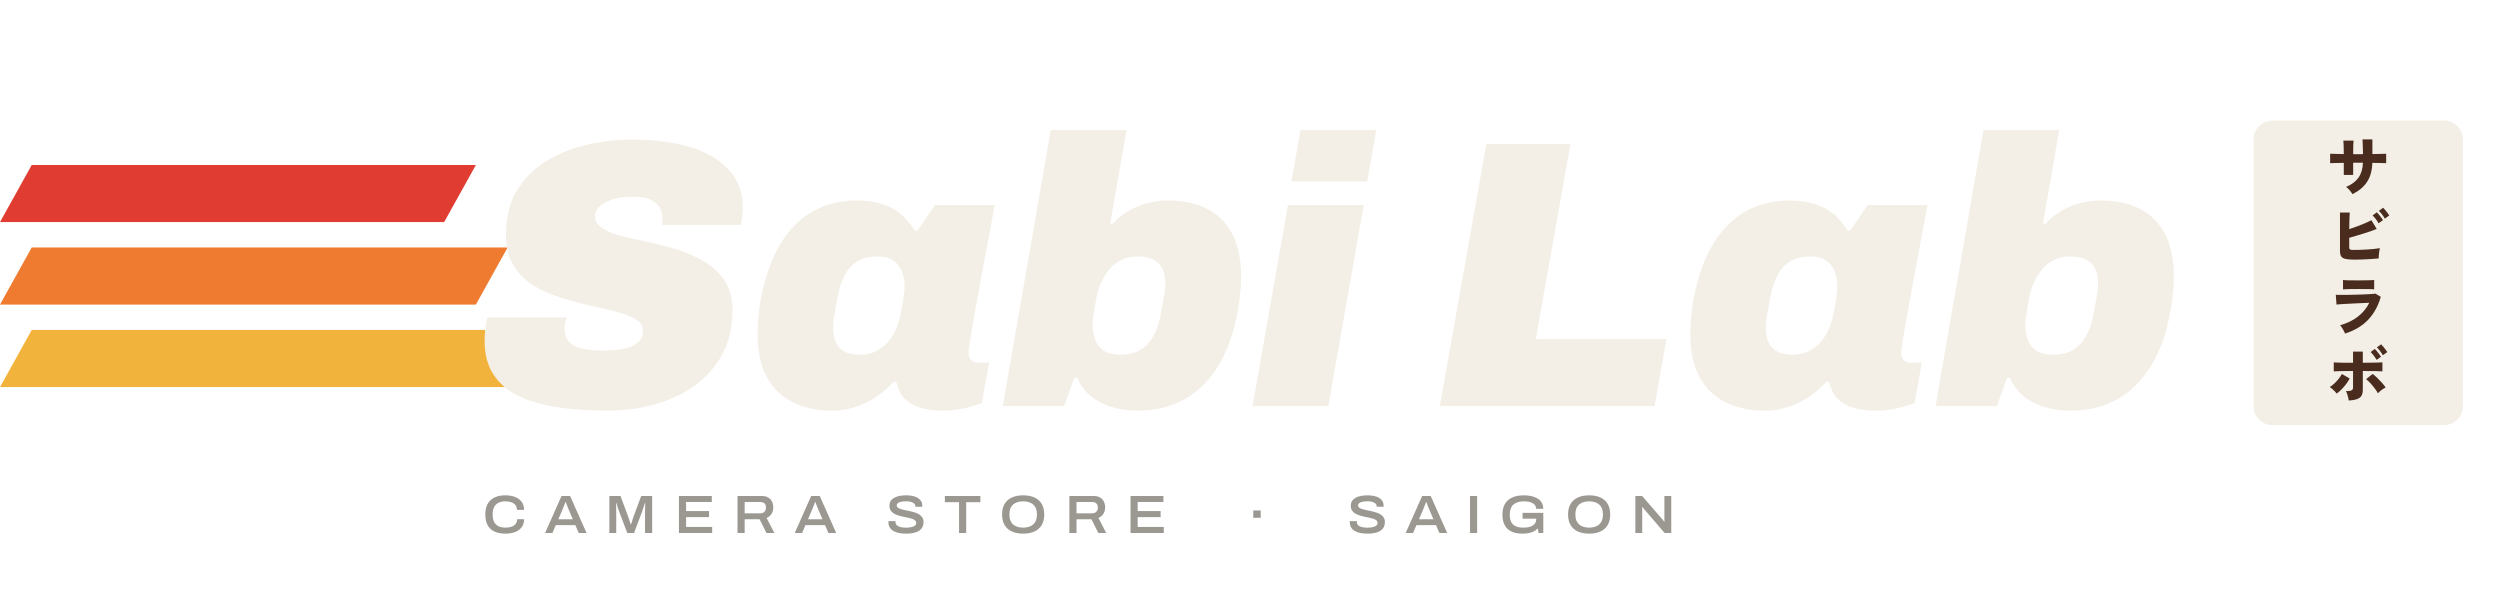
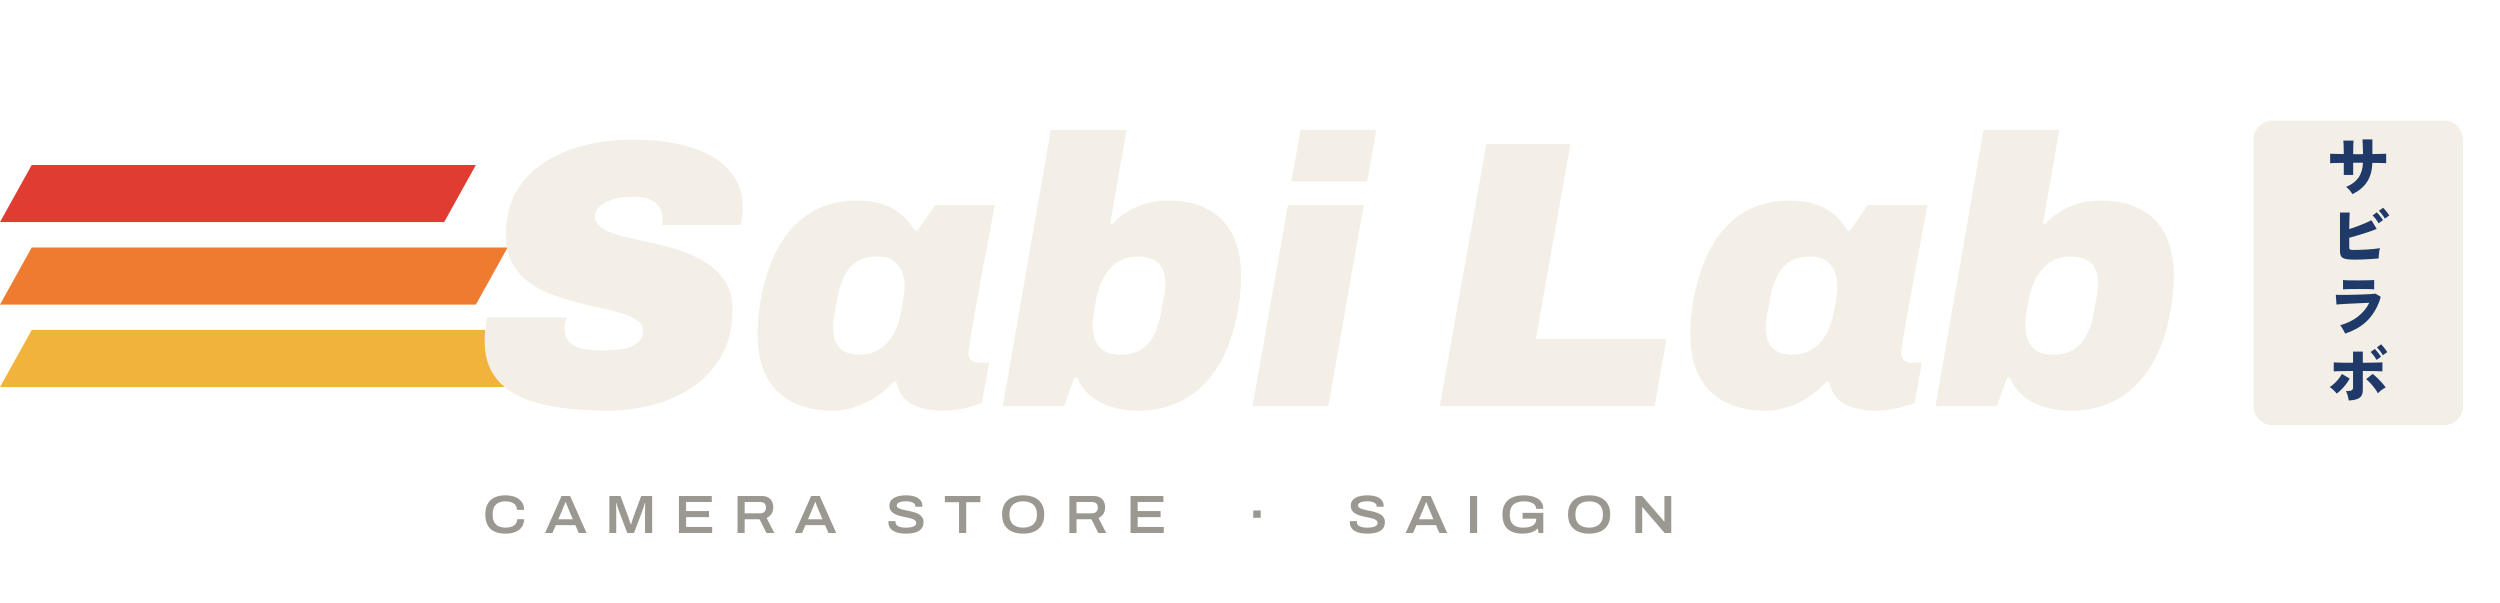
<svg xmlns="http://www.w3.org/2000/svg" viewBox="0 0 788 190">
  <polygon points="10,52 150,52 140,70 0,70" fill="#E03C31" />
  <polygon points="10,78 160,78 150,96 0,96" fill="#EE7B30" />
  <polygon points="10,104 170,104 160,122 0,122" fill="#F2B33D" />
  <path d="M191.52 129.44Q183.24 129.44 176.16 128.42Q169.08 127.4 163.86 125.0Q158.64 122.6 155.7 118.28Q152.76 113.96 152.76 107.48Q152.76 105.8 152.94 103.82Q153.12 101.84 153.6 100.04H178.68Q178.2 101.0 178.08 101.9Q177.96 102.8 177.96 103.64Q177.96 106.4 179.52 107.9Q181.08 109.4 183.84 109.94Q186.6 110.48 190.08 110.48Q191.88 110.48 194.04 110.3Q196.2 110.12 198.18 109.52Q200.16 108.92 201.42 107.66Q202.68 106.4 202.68 104.24Q202.68 102.32 201.0 101.06Q199.32 99.8 196.44 98.9Q193.56 98.0 189.96 97.22Q186.36 96.44 182.52 95.48Q178.32 94.4 174.18 92.9Q170.04 91.4 166.74 89.0Q163.44 86.6 161.46 82.94Q159.48 79.28 159.48 74.0Q159.48 65.72 162.96 60.02Q166.44 54.32 172.2 50.78Q177.96 47.24 185.04 45.62Q192.12 44.0 199.32 44.0Q206.76 44.0 213.12 45.26Q219.48 46.52 224.16 49.16Q228.84 51.8 231.48 55.82Q234.12 59.84 234.12 65.36Q234.12 66.32 234.0 67.52Q233.88 68.72 233.52 70.88H208.68Q208.8 70.04 208.8 69.62Q208.8 69.2 208.8 68.72Q208.8 65.96 206.7 63.98Q204.6 62.0 199.56 62.0Q195.6 62.0 192.9 62.9Q190.2 63.8 188.88 65.18Q187.56 66.56 187.56 68.12Q187.56 69.68 188.52 70.76Q189.48 71.84 191.28 72.74Q193.08 73.64 195.54 74.3Q198.0 74.96 201.0 75.56Q205.68 76.52 210.9 77.9Q216.12 79.28 220.68 81.68Q225.24 84.08 228.06 87.98Q230.88 91.88 230.88 97.88Q230.88 105.68 227.7 111.62Q224.52 117.56 219.0 121.52Q213.48 125.48 206.4 127.46Q199.32 129.44 191.52 129.44ZM262.44 129.44Q255.0 129.44 249.66 126.68Q244.32 123.92 241.56 118.58Q238.8 113.24 238.8 105.44Q238.8 103.16 238.98 100.58Q239.16 98.0 239.64 95.24Q241.56 84.44 245.7 77.36Q249.84 70.28 256.02 66.74Q262.2 63.2 270.0 63.2Q274.2 63.2 277.56 64.16Q280.92 65.12 283.56 67.16Q286.2 69.2 288.36 72.68H289.2L294.72 64.64H313.56L310.68 80.0Q309.96 83.84 309.18 87.98Q308.4 92.12 307.74 95.96Q307.08 99.8 306.48 103.04Q305.88 106.28 305.58 108.38Q305.28 110.48 305.28 111.08Q305.28 112.76 306.12 113.54Q306.96 114.32 308.28 114.32H311.76L309.48 127.04Q306.72 128.12 303.54 128.78Q300.36 129.44 297.36 129.44Q293.52 129.44 290.46 128.6Q287.4 127.76 285.36 125.84Q284.28 124.88 283.62 123.44Q282.96 122.0 282.48 120.32H281.64Q277.8 124.64 272.7 127.04Q267.6 129.44 262.44 129.44ZM271.08 111.8Q273.84 111.8 276.06 110.72Q278.28 109.64 279.9 107.78Q281.52 105.92 282.54 103.46Q283.56 101.0 284.04 98.24Q284.52 95.6 284.76 94.1Q285.0 92.6 285.06 91.76Q285.12 90.92 285.12 90.32Q285.12 87.56 284.22 85.4Q283.32 83.24 281.46 82.04Q279.6 80.84 276.6 80.84Q272.88 80.84 270.36 82.34Q267.84 83.84 266.34 86.6Q264.84 89.36 264.12 93.08Q263.4 96.92 263.04 98.9Q262.68 100.88 262.62 101.78Q262.56 102.68 262.56 103.28Q262.56 107.24 264.54 109.52Q266.52 111.8 271.08 111.8ZM358.68 129.44Q352.08 129.44 346.98 126.92Q341.88 124.4 339.48 119.0H338.64L335.4 128.0H316.08L331.2 41.0H355.08L349.92 70.52H350.76Q352.92 68.12 355.68 66.5Q358.44 64.88 361.62 64.04Q364.8 63.2 367.92 63.2Q375.36 63.2 380.52 65.84Q385.68 68.48 388.44 73.82Q391.2 79.16 391.2 87.2Q391.2 89.48 390.96 92.06Q390.72 94.64 390.24 97.4Q388.44 108.08 384.06 115.22Q379.68 122.36 373.26 125.9Q366.84 129.44 358.68 129.44ZM353.04 111.8Q356.88 111.8 359.4 110.3Q361.92 108.8 363.48 106.04Q365.04 103.28 365.76 99.56Q366.48 95.72 366.84 93.74Q367.2 91.76 367.26 90.86Q367.32 89.96 367.32 89.36Q367.32 86.72 366.42 84.8Q365.52 82.88 363.6 81.86Q361.68 80.84 358.56 80.84Q355.68 80.84 353.46 81.92Q351.24 83.0 349.68 84.86Q348.12 86.72 347.04 89.18Q345.96 91.64 345.48 94.4Q345.0 97.04 344.76 98.6Q344.52 100.16 344.46 100.94Q344.4 101.72 344.4 102.32Q344.4 105.08 345.24 107.24Q346.08 109.4 348.0 110.6Q349.92 111.8 353.04 111.8ZM407.04 57.2 409.92 41.0H433.8L430.92 57.2ZM394.8 128.0 405.96 64.64H429.84L418.68 128.0ZM453.84 128.0 468.48 45.44H495L484.08 106.88H525.24L521.52 128.0ZM556.44 129.44Q549 129.44 543.66 126.68Q538.32 123.92 535.56 118.58Q532.8 113.24 532.8 105.44Q532.8 103.16 532.98 100.58Q533.16 98.0 533.64 95.24Q535.56 84.44 539.7 77.36Q543.84 70.28 550.02 66.74Q556.2 63.2 564.0 63.2Q568.2 63.2 571.56 64.16Q574.92 65.12 577.56 67.16Q580.2 69.2 582.36 72.68H583.2L588.72 64.64H607.56L604.68 80.0Q603.96 83.84 603.18 87.98Q602.4 92.12 601.74 95.96Q601.08 99.8 600.48 103.04Q599.88 106.28 599.58 108.38Q599.28 110.48 599.28 111.08Q599.28 112.76 600.12 113.54Q600.96 114.32 602.28 114.32H605.76L603.48 127.04Q600.72 128.12 597.54 128.78Q594.36 129.44 591.36 129.44Q587.52 129.44 584.46 128.6Q581.4 127.76 579.36 125.84Q578.28 124.88 577.62 123.44Q576.96 122.0 576.48 120.32H575.64Q571.8 124.64 566.7 127.04Q561.6 129.44 556.44 129.44ZM565.08 111.8Q567.84 111.8 570.06 110.72Q572.28 109.64 573.9 107.78Q575.52 105.92 576.54 103.46Q577.56 101.0 578.04 98.24Q578.52 95.6 578.76 94.1Q579 92.6 579.06 91.76Q579.12 90.92 579.12 90.32Q579.12 87.56 578.22 85.4Q577.32 83.24 575.46 82.04Q573.6 80.84 570.6 80.84Q566.88 80.84 564.36 82.34Q561.84 83.84 560.34 86.6Q558.84 89.36 558.12 93.08Q557.4 96.92 557.04 98.9Q556.68 100.88 556.62 101.78Q556.56 102.68 556.56 103.28Q556.56 107.24 558.54 109.52Q560.52 111.8 565.08 111.8ZM652.68 129.44Q646.08 129.44 640.98 126.92Q635.88 124.4 633.48 119.0H632.64L629.4 128.0H610.08L625.2 41.0H649.08L643.92 70.52H644.76Q646.92 68.12 649.68 66.5Q652.44 64.88 655.62 64.04Q658.8 63.2 661.92 63.2Q669.36 63.2 674.52 65.84Q679.68 68.48 682.44 73.82Q685.2 79.16 685.2 87.2Q685.2 89.48 684.96 92.06Q684.72 94.64 684.24 97.4Q682.44 108.08 678.06 115.22Q673.68 122.36 667.26 125.9Q660.84 129.44 652.68 129.44ZM647.04 111.8Q650.88 111.8 653.4 110.3Q655.92 108.8 657.48 106.04Q659.04 103.28 659.76 99.56Q660.48 95.72 660.84 93.74Q661.2 91.76 661.26 90.86Q661.32 89.96 661.32 89.36Q661.32 86.72 660.42 84.8Q659.52 82.88 657.6 81.86Q655.68 80.84 652.56 80.84Q649.68 80.84 647.46 81.92Q645.24 83.0 643.68 84.86Q642.12 86.72 641.04 89.18Q639.96 91.64 639.48 94.4Q639.0 97.04 638.76 98.6Q638.52 100.16 638.46 100.94Q638.4 101.72 638.4 102.32Q638.4 105.08 639.24 107.24Q640.08 109.4 642.0 110.6Q643.92 111.8 647.04 111.8Z" fill="#F3EFE6" />
  <rect x="710.32" y="38" width="66" height="96" rx="6" fill="#F3EFE6" />
-   <path d="M8.2 1.2Q7.86 0.64 7.31 -0.02Q6.76 -0.68 6.18 -1.08Q8.74 -2.14 10.06 -3.96Q11.38 -5.78 11.5 -8.7H8.42V-4.86H5.46V-8.66Q4.08 -8.64 2.92 -8.62Q1.76 -8.6 1.16 -8.56V-11.54Q1.6 -11.52 2.8 -11.5Q4.0 -11.48 5.46 -11.44Q5.44 -13.12 5.42 -14.09Q5.4 -15.06 5.32 -15.68H8.54Q8.48 -15.08 8.45 -14.07Q8.42 -13.06 8.42 -11.42Q8.8 -11.4 9.17 -11.4Q9.54 -11.4 9.86 -11.4Q10.26 -11.4 10.67 -11.4Q11.08 -11.4 11.52 -11.42Q11.5 -12.62 11.46 -13.84Q11.42 -15.06 11.36 -16.06H14.48V-11.44Q15.82 -11.46 16.98 -11.49Q18.14 -11.52 18.82 -11.54V-8.56Q18.18 -8.6 17.0 -8.62Q15.82 -8.64 14.46 -8.66Q14.34 -4.98 12.77 -2.63Q11.2 -0.28 8.2 1.2Z" fill="#4A2C1F" transform="translate(733.3 60)" />
-   <path d="M8.82 -0.16Q7.06 -0.16 6.06 -0.37Q5.06 -0.58 4.66 -1.16Q4.26 -1.74 4.26 -2.84V-15.0H7.34Q7.28 -14.42 7.24 -13.03Q7.2 -11.64 7.18 -9.78Q8.4 -10.18 9.69 -10.66Q10.98 -11.14 12.16 -11.64Q13.34 -12.14 14.18 -12.58L15.84 -9.84Q14.98 -9.48 13.89 -9.1Q12.8 -8.72 11.62 -8.36Q10.44 -8.0 9.3 -7.66Q8.16 -7.32 7.18 -7.04V-4.1Q7.18 -3.54 7.4 -3.38Q7.62 -3.22 8.48 -3.22Q9.34 -3.22 10.44 -3.25Q11.54 -3.28 12.71 -3.35Q13.88 -3.42 14.96 -3.53Q16.04 -3.64 16.84 -3.78Q16.72 -3.32 16.63 -2.7Q16.54 -2.08 16.5 -1.5Q16.46 -0.92 16.46 -0.54Q15.36 -0.44 14.0 -0.35Q12.64 -0.26 11.29 -0.21Q9.94 -0.16 8.82 -0.16ZM16.42 -11.62Q16.08 -12.26 15.54 -12.96Q15.0 -13.66 14.54 -14.1L15.88 -15.08Q16.14 -14.84 16.52 -14.38Q16.9 -13.92 17.26 -13.44Q17.62 -12.96 17.82 -12.62ZM18.4 -13.08Q18.06 -13.72 17.52 -14.41Q16.98 -15.1 16.52 -15.54L17.86 -16.52Q18.12 -16.28 18.5 -15.83Q18.88 -15.38 19.24 -14.9Q19.6 -14.42 19.8 -14.08Z" fill="#4A2C1F" transform="translate(733.3 82)" />
-   <path d="M5.88 1.14Q5.72 0.78 5.47 0.3Q5.22 -0.18 4.92 -0.66Q4.62 -1.14 4.3 -1.48Q7.62 -2.42 9.93 -4.22Q12.24 -6.02 13.5 -8.56Q12.42 -8.52 11.14 -8.46Q9.86 -8.4 8.57 -8.34Q7.28 -8.28 6.15 -8.22Q5.02 -8.16 4.22 -8.1Q3.42 -8.04 3.16 -8.0L2.94 -11.08Q3.52 -11.06 4.47 -11.05Q5.42 -11.04 6.61 -11.06Q7.8 -11.08 9.08 -11.11Q10.36 -11.14 11.57 -11.19Q12.78 -11.24 13.8 -11.3Q14.82 -11.36 15.46 -11.44L17.12 -10.44Q15.96 -6.28 13.26 -3.34Q10.56 -0.4 5.88 1.14ZM5.22 -12.78V-15.74Q5.82 -15.66 7.08 -15.64Q8.34 -15.62 10.22 -15.62Q12.04 -15.62 13.29 -15.66Q14.54 -15.7 15.04 -15.74V-12.78Q14.52 -12.86 13.35 -12.88Q12.18 -12.9 10.22 -12.9Q9.18 -12.9 8.16 -12.89Q7.14 -12.88 6.35 -12.86Q5.56 -12.84 5.22 -12.78Z" fill="#4A2C1F" transform="translate(733.3 104)" />
-   <path d="M7.02 0.24Q6.98 -0.16 6.85 -0.7Q6.72 -1.24 6.54 -1.78Q6.36 -2.32 6.14 -2.72Q7.44 -2.72 7.91 -2.97Q8.38 -3.22 8.38 -3.82V-9.06Q7.06 -9.06 5.83 -9.04Q4.6 -9.02 3.67 -9.0Q2.74 -8.98 2.3 -8.94V-11.78Q3.1 -11.7 4.64 -11.68Q6.18 -11.66 8.38 -11.66V-15.18H11.46V-11.66Q13.88 -11.66 15.42 -11.71Q16.96 -11.76 17.64 -11.78V-8.94Q16.9 -9.0 15.48 -9.03Q14.06 -9.06 11.46 -9.06V-3.18Q11.46 -2.08 11.09 -1.36Q10.72 -0.64 9.76 -0.25Q8.8 0.14 7.02 0.24ZM3.24 -1.94Q3.0 -2.26 2.61 -2.66Q2.22 -3.06 1.8 -3.43Q1.38 -3.8 1.04 -4.0Q1.8 -4.48 2.53 -5.17Q3.26 -5.86 3.87 -6.63Q4.48 -7.4 4.86 -8.12L7.32 -6.7Q6.86 -5.8 6.17 -4.9Q5.48 -4.0 4.72 -3.23Q3.96 -2.46 3.24 -1.94ZM16.22 -2.04Q15.86 -2.72 15.22 -3.57Q14.58 -4.42 13.85 -5.22Q13.12 -6.02 12.5 -6.5L14.56 -8.14Q15.26 -7.62 16.03 -6.87Q16.8 -6.12 17.51 -5.33Q18.22 -4.54 18.66 -3.88Q18.26 -3.7 17.8 -3.38Q17.34 -3.06 16.92 -2.71Q16.5 -2.36 16.22 -2.04ZM15.8 -12.56Q15.44 -13.2 14.91 -13.9Q14.38 -14.6 13.92 -15.04L15.24 -16.02Q15.5 -15.78 15.88 -15.32Q16.26 -14.86 16.63 -14.38Q17.0 -13.9 17.2 -13.56ZM17.78 -14.02Q17.42 -14.66 16.89 -15.36Q16.36 -16.06 15.9 -16.5L17.22 -17.48Q17.48 -17.24 17.86 -16.78Q18.24 -16.32 18.61 -15.84Q18.98 -15.36 19.18 -15.02Z" fill="#4A2C1F" transform="translate(733.3 126)" />
+   <path d="M8.2 1.2Q7.86 0.64 7.31 -0.02Q6.76 -0.68 6.18 -1.08Q8.74 -2.14 10.06 -3.96Q11.38 -5.78 11.5 -8.7H8.42V-4.86H5.46V-8.66Q4.08 -8.64 2.92 -8.62Q1.76 -8.6 1.16 -8.56V-11.54Q1.6 -11.52 2.8 -11.5Q4.0 -11.48 5.46 -11.44Q5.44 -13.12 5.42 -14.09Q5.4 -15.06 5.32 -15.68H8.54Q8.48 -15.08 8.45 -14.07Q8.42 -13.06 8.42 -11.42Q8.8 -11.4 9.17 -11.4Q9.54 -11.4 9.86 -11.4Q10.26 -11.4 10.67 -11.4Q11.08 -11.4 11.52 -11.42Q11.5 -12.62 11.46 -13.84Q11.42 -15.06 11.36 -16.06H14.48V-11.44Q15.82 -11.46 16.98 -11.49Q18.14 -11.52 18.82 -11.54V-8.56Q18.18 -8.6 17.0 -8.62Q15.82 -8.64 14.46 -8.66Q14.34 -4.98 12.77 -2.63Q11.2 -0.28 8.2 1.2Z" fill="#1F3A68" transform="translate(733.3 60)" />
+   <path d="M8.82 -0.16Q7.06 -0.16 6.06 -0.37Q5.06 -0.58 4.66 -1.16Q4.26 -1.74 4.26 -2.84V-15.0H7.34Q7.28 -14.42 7.24 -13.03Q7.2 -11.64 7.18 -9.78Q8.4 -10.18 9.69 -10.66Q10.98 -11.14 12.16 -11.64Q13.34 -12.14 14.18 -12.58L15.84 -9.84Q14.98 -9.48 13.89 -9.1Q12.8 -8.72 11.62 -8.36Q10.44 -8.0 9.3 -7.66Q8.16 -7.32 7.18 -7.04V-4.1Q7.18 -3.54 7.4 -3.38Q7.62 -3.22 8.48 -3.22Q9.34 -3.22 10.44 -3.25Q11.54 -3.28 12.71 -3.35Q13.88 -3.42 14.96 -3.53Q16.04 -3.64 16.84 -3.78Q16.72 -3.32 16.63 -2.7Q16.54 -2.08 16.5 -1.5Q16.46 -0.92 16.46 -0.54Q15.36 -0.44 14.0 -0.35Q12.64 -0.26 11.29 -0.21Q9.94 -0.16 8.82 -0.16ZM16.42 -11.62Q16.08 -12.26 15.54 -12.96Q15.0 -13.66 14.54 -14.1L15.88 -15.08Q16.14 -14.84 16.52 -14.38Q16.9 -13.92 17.26 -13.44Q17.62 -12.96 17.82 -12.62ZM18.4 -13.08Q18.06 -13.72 17.52 -14.41Q16.98 -15.1 16.52 -15.54L17.86 -16.52Q18.12 -16.28 18.5 -15.83Q18.88 -15.38 19.24 -14.9Q19.6 -14.42 19.8 -14.08Z" fill="#1F3A68" transform="translate(733.3 82)" />
+   <path d="M5.88 1.14Q5.72 0.78 5.47 0.3Q5.22 -0.18 4.92 -0.66Q4.62 -1.14 4.3 -1.48Q7.62 -2.42 9.93 -4.22Q12.24 -6.02 13.5 -8.56Q12.42 -8.52 11.14 -8.46Q9.86 -8.4 8.57 -8.34Q7.28 -8.28 6.15 -8.22Q5.02 -8.16 4.22 -8.1Q3.42 -8.04 3.16 -8.0L2.94 -11.08Q3.52 -11.06 4.47 -11.05Q5.42 -11.04 6.61 -11.06Q7.8 -11.08 9.08 -11.11Q10.36 -11.14 11.57 -11.19Q12.78 -11.24 13.8 -11.3Q14.82 -11.36 15.46 -11.44L17.12 -10.44Q15.96 -6.28 13.26 -3.34Q10.56 -0.4 5.88 1.14ZM5.22 -12.78V-15.74Q5.82 -15.66 7.08 -15.64Q8.34 -15.62 10.22 -15.62Q12.04 -15.62 13.29 -15.66Q14.54 -15.7 15.04 -15.74V-12.78Q14.52 -12.86 13.35 -12.88Q12.18 -12.9 10.22 -12.9Q9.18 -12.9 8.16 -12.89Q7.14 -12.88 6.35 -12.86Q5.56 -12.84 5.22 -12.78Z" fill="#1F3A68" transform="translate(733.3 104)" />
+   <path d="M7.02 0.24Q6.98 -0.16 6.85 -0.7Q6.72 -1.24 6.54 -1.78Q6.36 -2.32 6.14 -2.72Q7.44 -2.72 7.91 -2.97Q8.38 -3.22 8.38 -3.82V-9.06Q7.06 -9.06 5.83 -9.04Q4.6 -9.02 3.67 -9.0Q2.74 -8.98 2.3 -8.94V-11.78Q3.1 -11.7 4.64 -11.68Q6.18 -11.66 8.38 -11.66V-15.18H11.46V-11.66Q13.88 -11.66 15.42 -11.71Q16.96 -11.76 17.64 -11.78V-8.94Q16.9 -9.0 15.48 -9.03Q14.06 -9.06 11.46 -9.06V-3.18Q11.46 -2.08 11.09 -1.36Q10.72 -0.64 9.76 -0.25Q8.8 0.14 7.02 0.24ZM3.24 -1.94Q3.0 -2.26 2.61 -2.66Q2.22 -3.06 1.8 -3.43Q1.38 -3.8 1.04 -4.0Q1.8 -4.48 2.53 -5.17Q3.26 -5.86 3.87 -6.63Q4.48 -7.4 4.86 -8.12L7.32 -6.7Q6.86 -5.8 6.17 -4.9Q5.48 -4.0 4.72 -3.23Q3.96 -2.46 3.24 -1.94ZM16.22 -2.04Q15.86 -2.72 15.22 -3.57Q14.58 -4.42 13.85 -5.22Q13.12 -6.02 12.5 -6.5L14.56 -8.14Q15.26 -7.62 16.03 -6.87Q16.8 -6.12 17.51 -5.33Q18.22 -4.54 18.66 -3.88Q18.26 -3.7 17.8 -3.38Q17.34 -3.06 16.92 -2.71Q16.5 -2.36 16.22 -2.04ZM15.8 -12.56Q15.44 -13.2 14.91 -13.9Q14.38 -14.6 13.92 -15.04L15.24 -16.02Q15.5 -15.78 15.88 -15.32Q16.26 -14.86 16.63 -14.38Q17.0 -13.9 17.2 -13.56ZM17.78 -14.02Q17.42 -14.66 16.89 -15.36Q16.36 -16.06 15.9 -16.5L17.22 -17.48Q17.48 -17.24 17.86 -16.78Q18.24 -16.32 18.61 -15.84Q18.98 -15.36 19.18 -15.02Z" fill="#1F3A68" transform="translate(733.3 126)" />
  <path d="M159.328 168.204Q157.273 168.204 155.854 167.543Q154.434 166.883 153.705 165.54Q152.976 164.197 152.976 162.162Q152.976 159.179 154.629 157.653Q156.282 156.127 159.319 156.127Q161.02 156.127 162.344 156.646Q163.668 157.166 164.426 158.182Q165.184 159.198 165.184 160.708H162.933Q162.933 159.819 162.475 159.223Q162.018 158.627 161.204 158.324Q160.39 158.022 159.31 158.022Q158.036 158.022 157.134 158.471Q156.232 158.92 155.761 159.796Q155.29 160.673 155.29 161.963V162.36Q155.29 163.667 155.762 164.545Q156.234 165.423 157.136 165.866Q158.039 166.309 159.324 166.309Q160.449 166.309 161.273 166.013Q162.097 165.717 162.55 165.121Q163.004 164.525 163.004 163.646H165.192Q165.192 165.143 164.44 166.159Q163.687 167.175 162.366 167.69Q161.045 168.204 159.328 168.204ZM171.807 168.0 176.991 156.331H179.691L184.882 168.0H182.426L181.36 165.529H175.188L174.122 168.0ZM175.995 163.664H180.544L179.218 160.533Q179.141 160.355 179.015 160.046Q178.889 159.736 178.757 159.389Q178.624 159.042 178.507 158.735Q178.389 158.428 178.33 158.272H178.217Q178.089 158.614 177.916 159.057Q177.744 159.501 177.585 159.903Q177.425 160.305 177.322 160.541ZM192.074 168.0V156.331H195.581L197.995 162.839Q198.105 163.14 198.251 163.579Q198.397 164.018 198.545 164.461Q198.692 164.904 198.798 165.252H198.923Q199.014 164.941 199.146 164.516Q199.278 164.091 199.423 163.645Q199.568 163.2 199.692 162.848L202.106 156.331H205.562V168.0H203.312V161.366Q203.312 160.846 203.325 160.282Q203.337 159.718 203.357 159.26Q203.377 158.801 203.384 158.609H203.25Q203.188 158.817 203.054 159.238Q202.92 159.66 202.778 160.119Q202.636 160.579 202.517 160.92L199.841 168.0H197.715L195.032 160.928Q194.906 160.587 194.771 160.167Q194.637 159.746 194.519 159.329Q194.4 158.912 194.307 158.609H194.173Q194.189 158.943 194.201 159.429Q194.213 159.914 194.225 160.422Q194.237 160.931 194.237 161.366V168.0ZM214.004 168.0V156.331H224.359V158.234H216.253V161.094H223.486V162.997H216.253V166.097H224.478V168.0ZM232.466 168.0V156.331H240.046Q241.296 156.331 242.109 156.797Q242.922 157.263 243.329 158.075Q243.735 158.886 243.735 159.931Q243.735 161.033 243.205 161.922Q242.676 162.81 241.631 163.268L244.086 168.0H241.59L239.417 163.673H234.715V168.0ZM234.715 161.793H239.646Q240.504 161.793 240.972 161.291Q241.44 160.788 241.44 159.952Q241.44 159.404 241.235 159.021Q241.03 158.638 240.631 158.436Q240.231 158.234 239.646 158.234H234.715ZM250.5 168.0 255.684 156.331H258.384L263.575 168.0H261.119L260.053 165.529H253.881L252.815 168.0ZM254.688 163.664H259.237L257.911 160.533Q257.834 160.355 257.708 160.046Q257.582 159.736 257.45 159.389Q257.317 159.042 257.2 158.735Q257.082 158.428 257.023 158.272H256.91Q256.782 158.614 256.609 159.057Q256.437 159.501 256.278 159.903Q256.118 160.305 256.015 160.541ZM285.596 168.204Q284.466 168.204 283.455 168.02Q282.445 167.836 281.675 167.408Q280.906 166.98 280.469 166.277Q280.032 165.573 280.032 164.533Q280.032 164.46 280.036 164.382Q280.04 164.305 280.049 164.259H282.293Q282.284 164.313 282.276 164.41Q282.267 164.507 282.267 164.605Q282.267 165.173 282.671 165.556Q283.075 165.94 283.827 166.132Q284.579 166.324 285.588 166.324Q286.112 166.324 286.589 166.268Q287.067 166.212 287.468 166.101Q287.87 165.989 288.17 165.813Q288.47 165.637 288.633 165.394Q288.797 165.15 288.797 164.838Q288.797 164.347 288.443 164.037Q288.088 163.728 287.486 163.523Q286.883 163.318 286.128 163.164Q285.372 163.01 284.569 162.844Q283.767 162.677 283.011 162.425Q282.255 162.174 281.653 161.796Q281.051 161.418 280.696 160.83Q280.342 160.242 280.342 159.398Q280.342 158.604 280.7 157.992Q281.057 157.38 281.744 156.965Q282.432 156.549 283.408 156.338Q284.384 156.127 285.622 156.127Q286.816 156.127 287.762 156.345Q288.707 156.563 289.367 156.991Q290.027 157.42 290.371 158.042Q290.716 158.664 290.716 159.473V159.714H288.504V159.501Q288.504 159.048 288.145 158.717Q287.786 158.386 287.153 158.196Q286.521 158.007 285.692 158.007Q284.664 158.007 283.987 158.166Q283.309 158.325 282.973 158.615Q282.638 158.905 282.638 159.297Q282.638 159.728 282.992 160.007Q283.347 160.286 283.95 160.469Q284.552 160.653 285.308 160.802Q286.064 160.951 286.866 161.126Q287.668 161.301 288.424 161.545Q289.179 161.79 289.782 162.178Q290.385 162.565 290.739 163.144Q291.094 163.723 291.094 164.553Q291.094 165.876 290.392 166.681Q289.69 167.487 288.45 167.845Q287.21 168.204 285.596 168.204ZM302.291 168.0V158.293H297.826V156.331H309.015V158.293H304.54V168.0ZM322.494 168.204Q320.442 168.204 318.948 167.525Q317.454 166.846 316.653 165.499Q315.853 164.152 315.853 162.165Q315.853 160.161 316.653 158.823Q317.454 157.485 318.948 156.806Q320.442 156.127 322.494 156.127Q324.565 156.127 326.053 156.806Q327.541 157.485 328.342 158.823Q329.143 160.161 329.143 162.165Q329.143 164.152 328.342 165.499Q327.541 166.846 326.053 167.525Q324.565 168.204 322.494 168.204ZM322.498 166.309Q323.484 166.309 324.279 166.06Q325.074 165.811 325.645 165.318Q326.216 164.826 326.526 164.083Q326.836 163.34 326.836 162.355V161.976Q326.836 160.985 326.526 160.241Q326.216 159.497 325.645 159.005Q325.074 158.513 324.279 158.267Q323.484 158.022 322.498 158.022Q321.512 158.022 320.717 158.267Q319.922 158.513 319.35 159.005Q318.779 159.497 318.477 160.241Q318.174 160.985 318.174 161.976V162.355Q318.174 163.34 318.477 164.083Q318.779 164.826 319.35 165.318Q319.922 165.811 320.717 166.06Q321.512 166.309 322.498 166.309ZM337.067 168.0V156.331H344.647Q345.897 156.331 346.71 156.797Q347.523 157.263 347.93 158.075Q348.336 158.886 348.336 159.931Q348.336 161.033 347.806 161.922Q347.277 162.81 346.232 163.268L348.687 168.0H346.191L344.018 163.673H339.316V168.0ZM339.316 161.793H344.247Q345.105 161.793 345.573 161.291Q346.041 160.788 346.041 159.952Q346.041 159.404 345.836 159.021Q345.631 158.638 345.232 158.436Q344.832 158.234 344.247 158.234H339.316ZM356.345 168.0V156.331H366.7V158.234H358.594V161.094H365.827V162.997H358.594V166.097H366.819V168.0ZM395.029 163.21V160.904H397.38V163.21ZM431.014 168.204Q429.884 168.204 428.873 168.02Q427.863 167.836 427.093 167.408Q426.324 166.98 425.887 166.277Q425.45 165.573 425.45 164.533Q425.45 164.46 425.454 164.382Q425.458 164.305 425.467 164.259H427.711Q427.702 164.313 427.694 164.41Q427.685 164.507 427.685 164.605Q427.685 165.173 428.089 165.556Q428.493 165.94 429.245 166.132Q429.997 166.324 431.006 166.324Q431.53 166.324 432.007 166.268Q432.485 166.212 432.886 166.101Q433.288 165.989 433.588 165.813Q433.888 165.637 434.051 165.394Q434.215 165.15 434.215 164.838Q434.215 164.347 433.861 164.037Q433.506 163.728 432.904 163.523Q432.301 163.318 431.546 163.164Q430.79 163.01 429.987 162.844Q429.185 162.677 428.429 162.425Q427.673 162.174 427.071 161.796Q426.469 161.418 426.114 160.83Q425.76 160.242 425.76 159.398Q425.76 158.604 426.118 157.992Q426.475 157.38 427.162 156.965Q427.85 156.549 428.826 156.338Q429.802 156.127 431.04 156.127Q432.234 156.127 433.18 156.345Q434.125 156.563 434.785 156.991Q435.445 157.42 435.789 158.042Q436.134 158.664 436.134 159.473V159.714H433.922V159.501Q433.922 159.048 433.563 158.717Q433.204 158.386 432.571 158.196Q431.939 158.007 431.11 158.007Q430.082 158.007 429.405 158.166Q428.727 158.325 428.391 158.615Q428.056 158.905 428.056 159.297Q428.056 159.728 428.41 160.007Q428.765 160.286 429.368 160.469Q429.97 160.653 430.726 160.802Q431.482 160.951 432.284 161.126Q433.086 161.301 433.842 161.545Q434.597 161.79 435.2 162.178Q435.803 162.565 436.157 163.144Q436.512 163.723 436.512 164.553Q436.512 165.876 435.81 166.681Q435.108 167.487 433.868 167.845Q432.628 168.204 431.014 168.204ZM443.076 168.0 448.26 156.331H450.96L456.151 168.0H453.695L452.629 165.529H446.457L445.391 168.0ZM447.264 163.664H451.813L450.487 160.533Q450.41 160.355 450.284 160.046Q450.158 159.736 450.026 159.389Q449.893 159.042 449.776 158.735Q449.658 158.428 449.599 158.272H449.486Q449.358 158.614 449.185 159.057Q449.013 159.501 448.854 159.903Q448.694 160.305 448.591 160.541ZM463.343 168.0V156.331H465.592V168.0ZM479.937 168.204Q476.821 168.204 475.198 166.727Q473.574 165.25 473.574 162.169Q473.574 160.151 474.37 158.808Q475.165 157.465 476.674 156.796Q478.182 156.127 480.296 156.127Q481.63 156.127 482.751 156.385Q483.872 156.643 484.702 157.169Q485.531 157.694 485.985 158.491Q486.439 159.288 486.439 160.375H484.189Q484.189 159.748 483.881 159.297Q483.573 158.846 483.038 158.564Q482.502 158.281 481.817 158.152Q481.132 158.022 480.371 158.022Q479.348 158.022 478.517 158.255Q477.687 158.488 477.099 158.976Q476.511 159.463 476.2 160.209Q475.889 160.956 475.889 161.974V162.355Q475.889 163.755 476.388 164.627Q476.887 165.499 477.835 165.904Q478.782 166.309 480.11 166.309Q481.466 166.309 482.377 165.994Q483.287 165.678 483.754 165.076Q484.22 164.473 484.22 163.626V163.479H479.918V161.651H486.448V168.0H484.935L484.714 166.556Q484.155 167.132 483.426 167.496Q482.696 167.861 481.822 168.032Q480.948 168.204 479.937 168.204ZM500.892 168.204Q498.84 168.204 497.346 167.525Q495.852 166.846 495.051 165.499Q494.251 164.152 494.251 162.165Q494.251 160.161 495.051 158.823Q495.852 157.485 497.346 156.806Q498.84 156.127 500.892 156.127Q502.963 156.127 504.451 156.806Q505.939 157.485 506.74 158.823Q507.541 160.161 507.541 162.165Q507.541 164.152 506.74 165.499Q505.939 166.846 504.451 167.525Q502.963 168.204 500.892 168.204ZM500.896 166.309Q501.882 166.309 502.677 166.06Q503.472 165.811 504.043 165.318Q504.614 164.826 504.924 164.083Q505.234 163.34 505.234 162.355V161.976Q505.234 160.985 504.924 160.241Q504.614 159.497 504.043 159.005Q503.472 158.513 502.677 158.267Q501.882 158.022 500.896 158.022Q499.91 158.022 499.115 158.267Q498.32 158.513 497.748 159.005Q497.177 159.497 496.875 160.241Q496.572 160.985 496.572 161.976V162.355Q496.572 163.34 496.875 164.083Q497.177 164.826 497.748 165.318Q498.32 165.811 499.115 166.06Q499.91 166.309 500.896 166.309ZM515.465 168.0V156.331H517.604L523.43 163.075Q523.579 163.217 523.784 163.463Q523.989 163.708 524.198 163.956Q524.407 164.204 524.538 164.387H524.646Q524.639 164.086 524.628 163.714Q524.617 163.343 524.617 163.058V156.331H526.782V168.0H524.69L518.837 161.187Q518.554 160.876 518.223 160.468Q517.893 160.06 517.708 159.839H517.608Q517.615 160.071 517.623 160.458Q517.63 160.845 517.63 161.298V168.0Z" fill="#9A9890" />
</svg>
